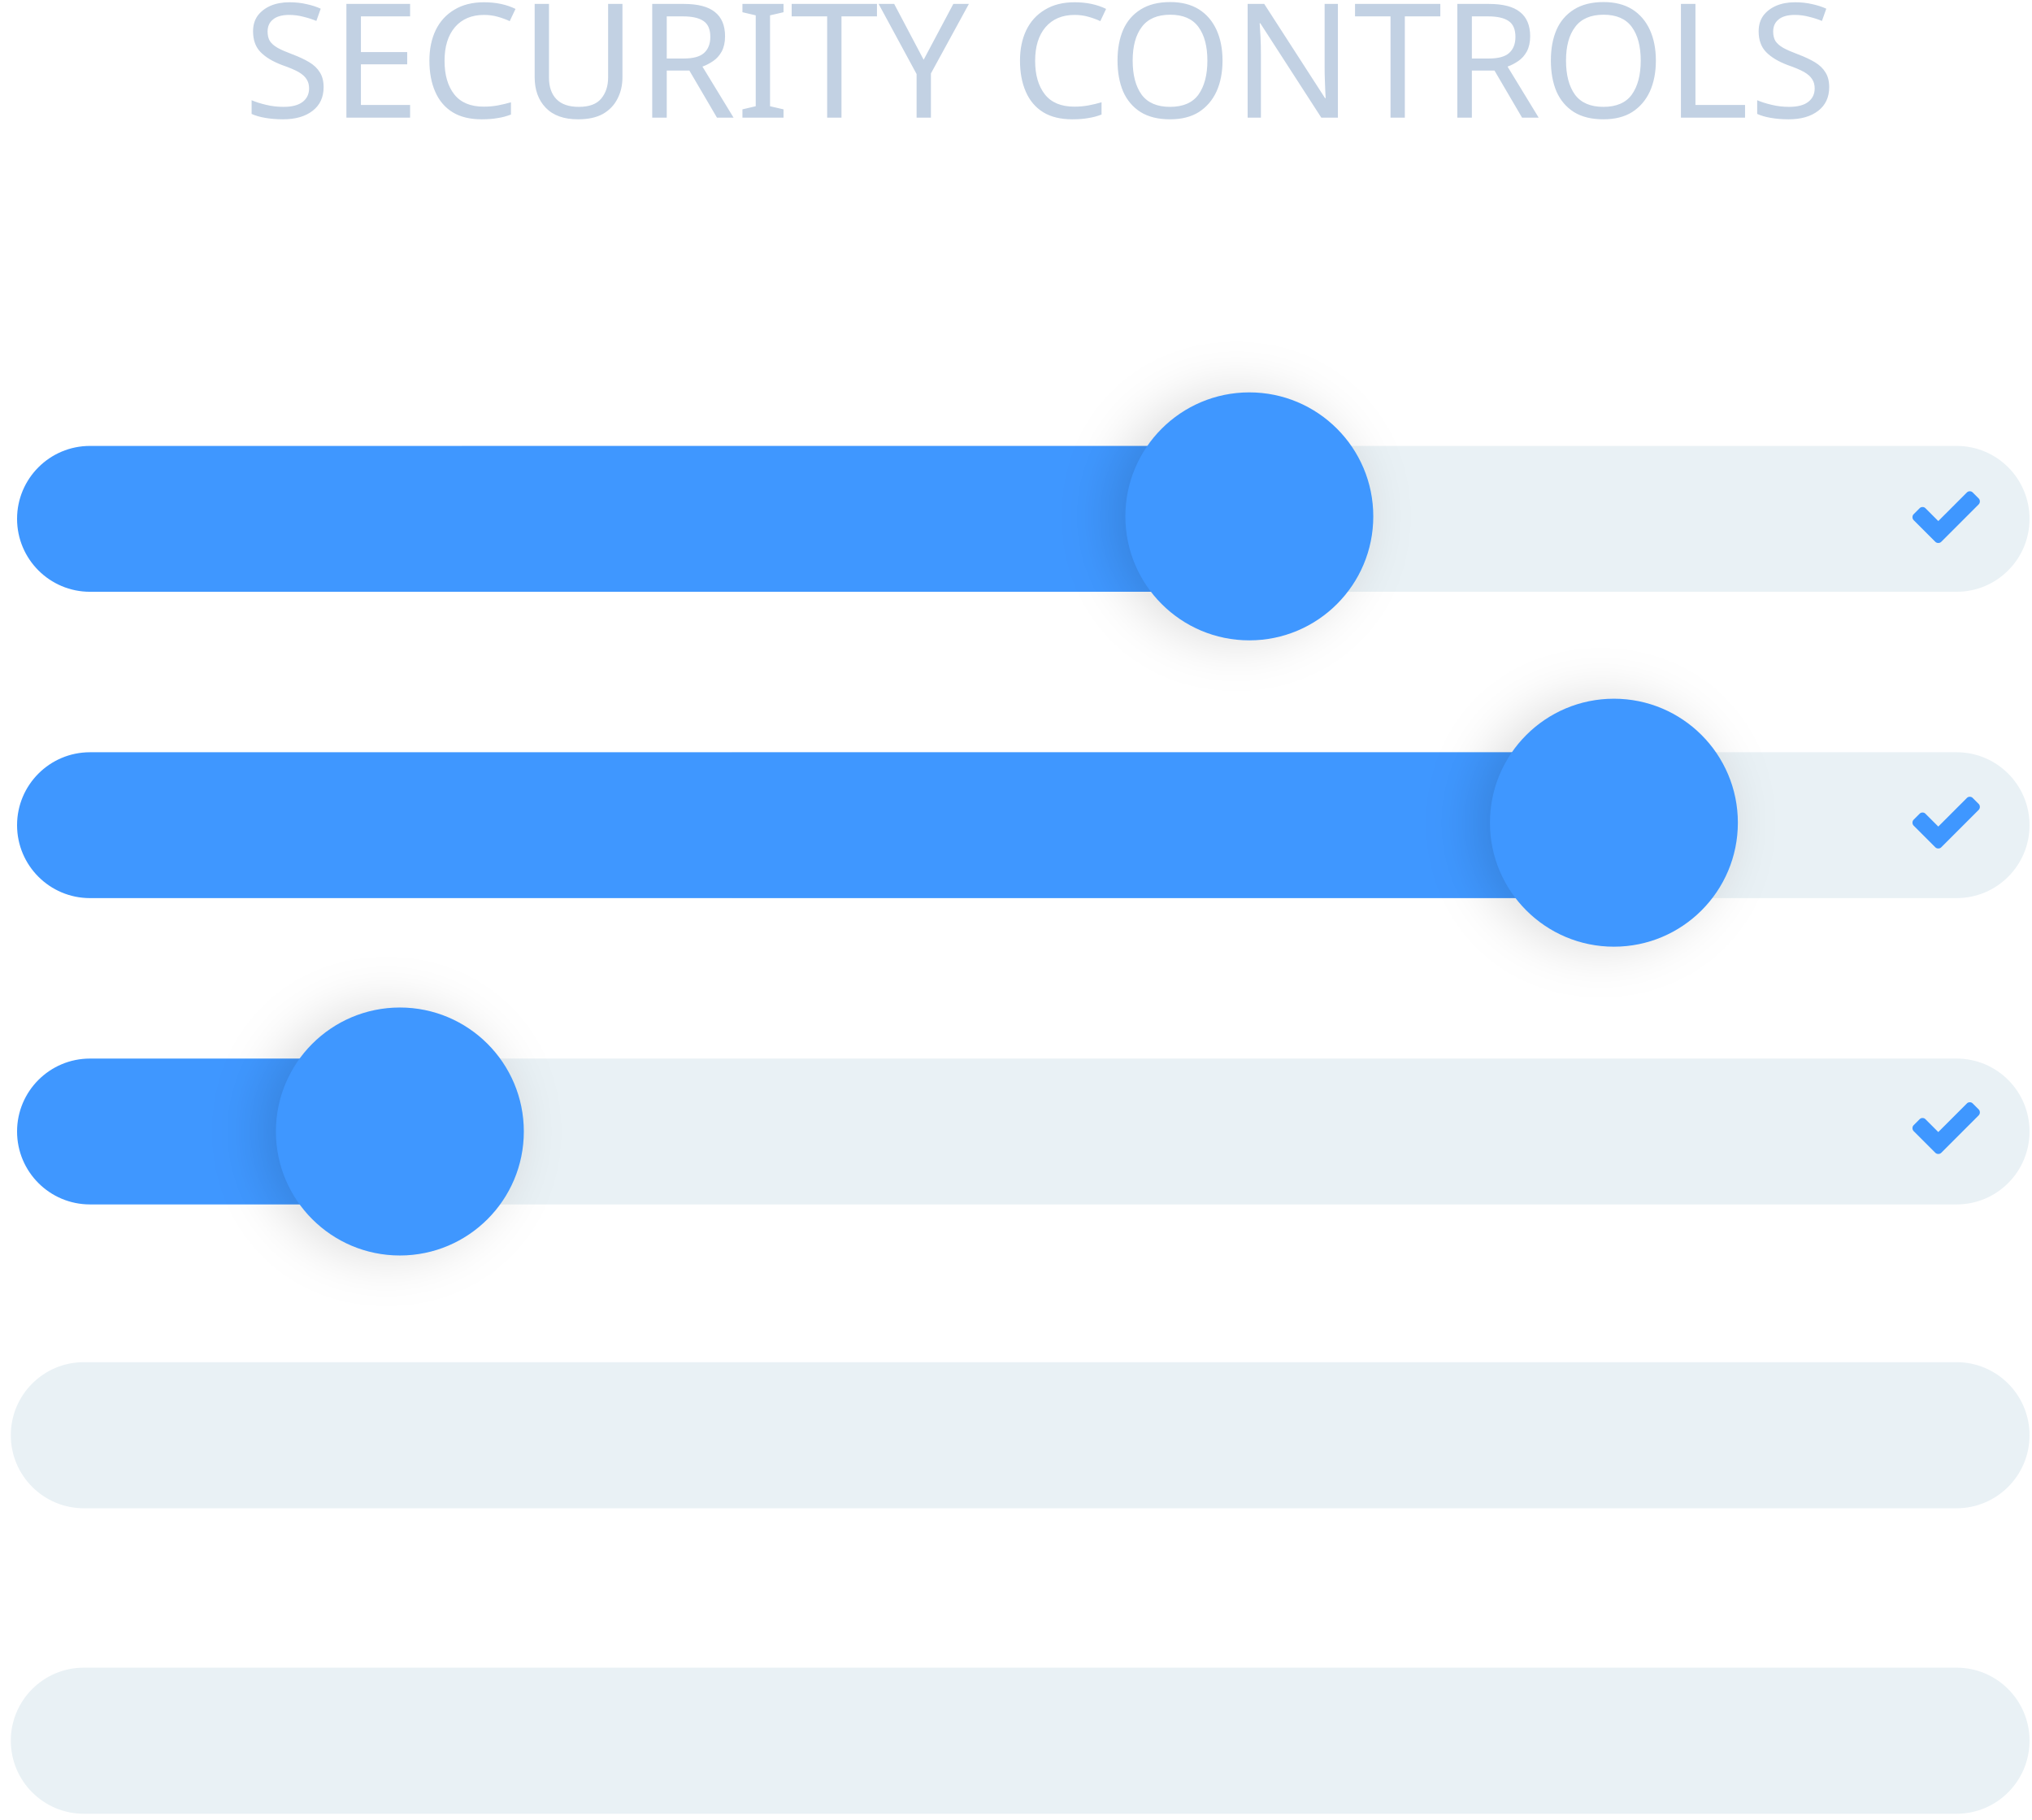
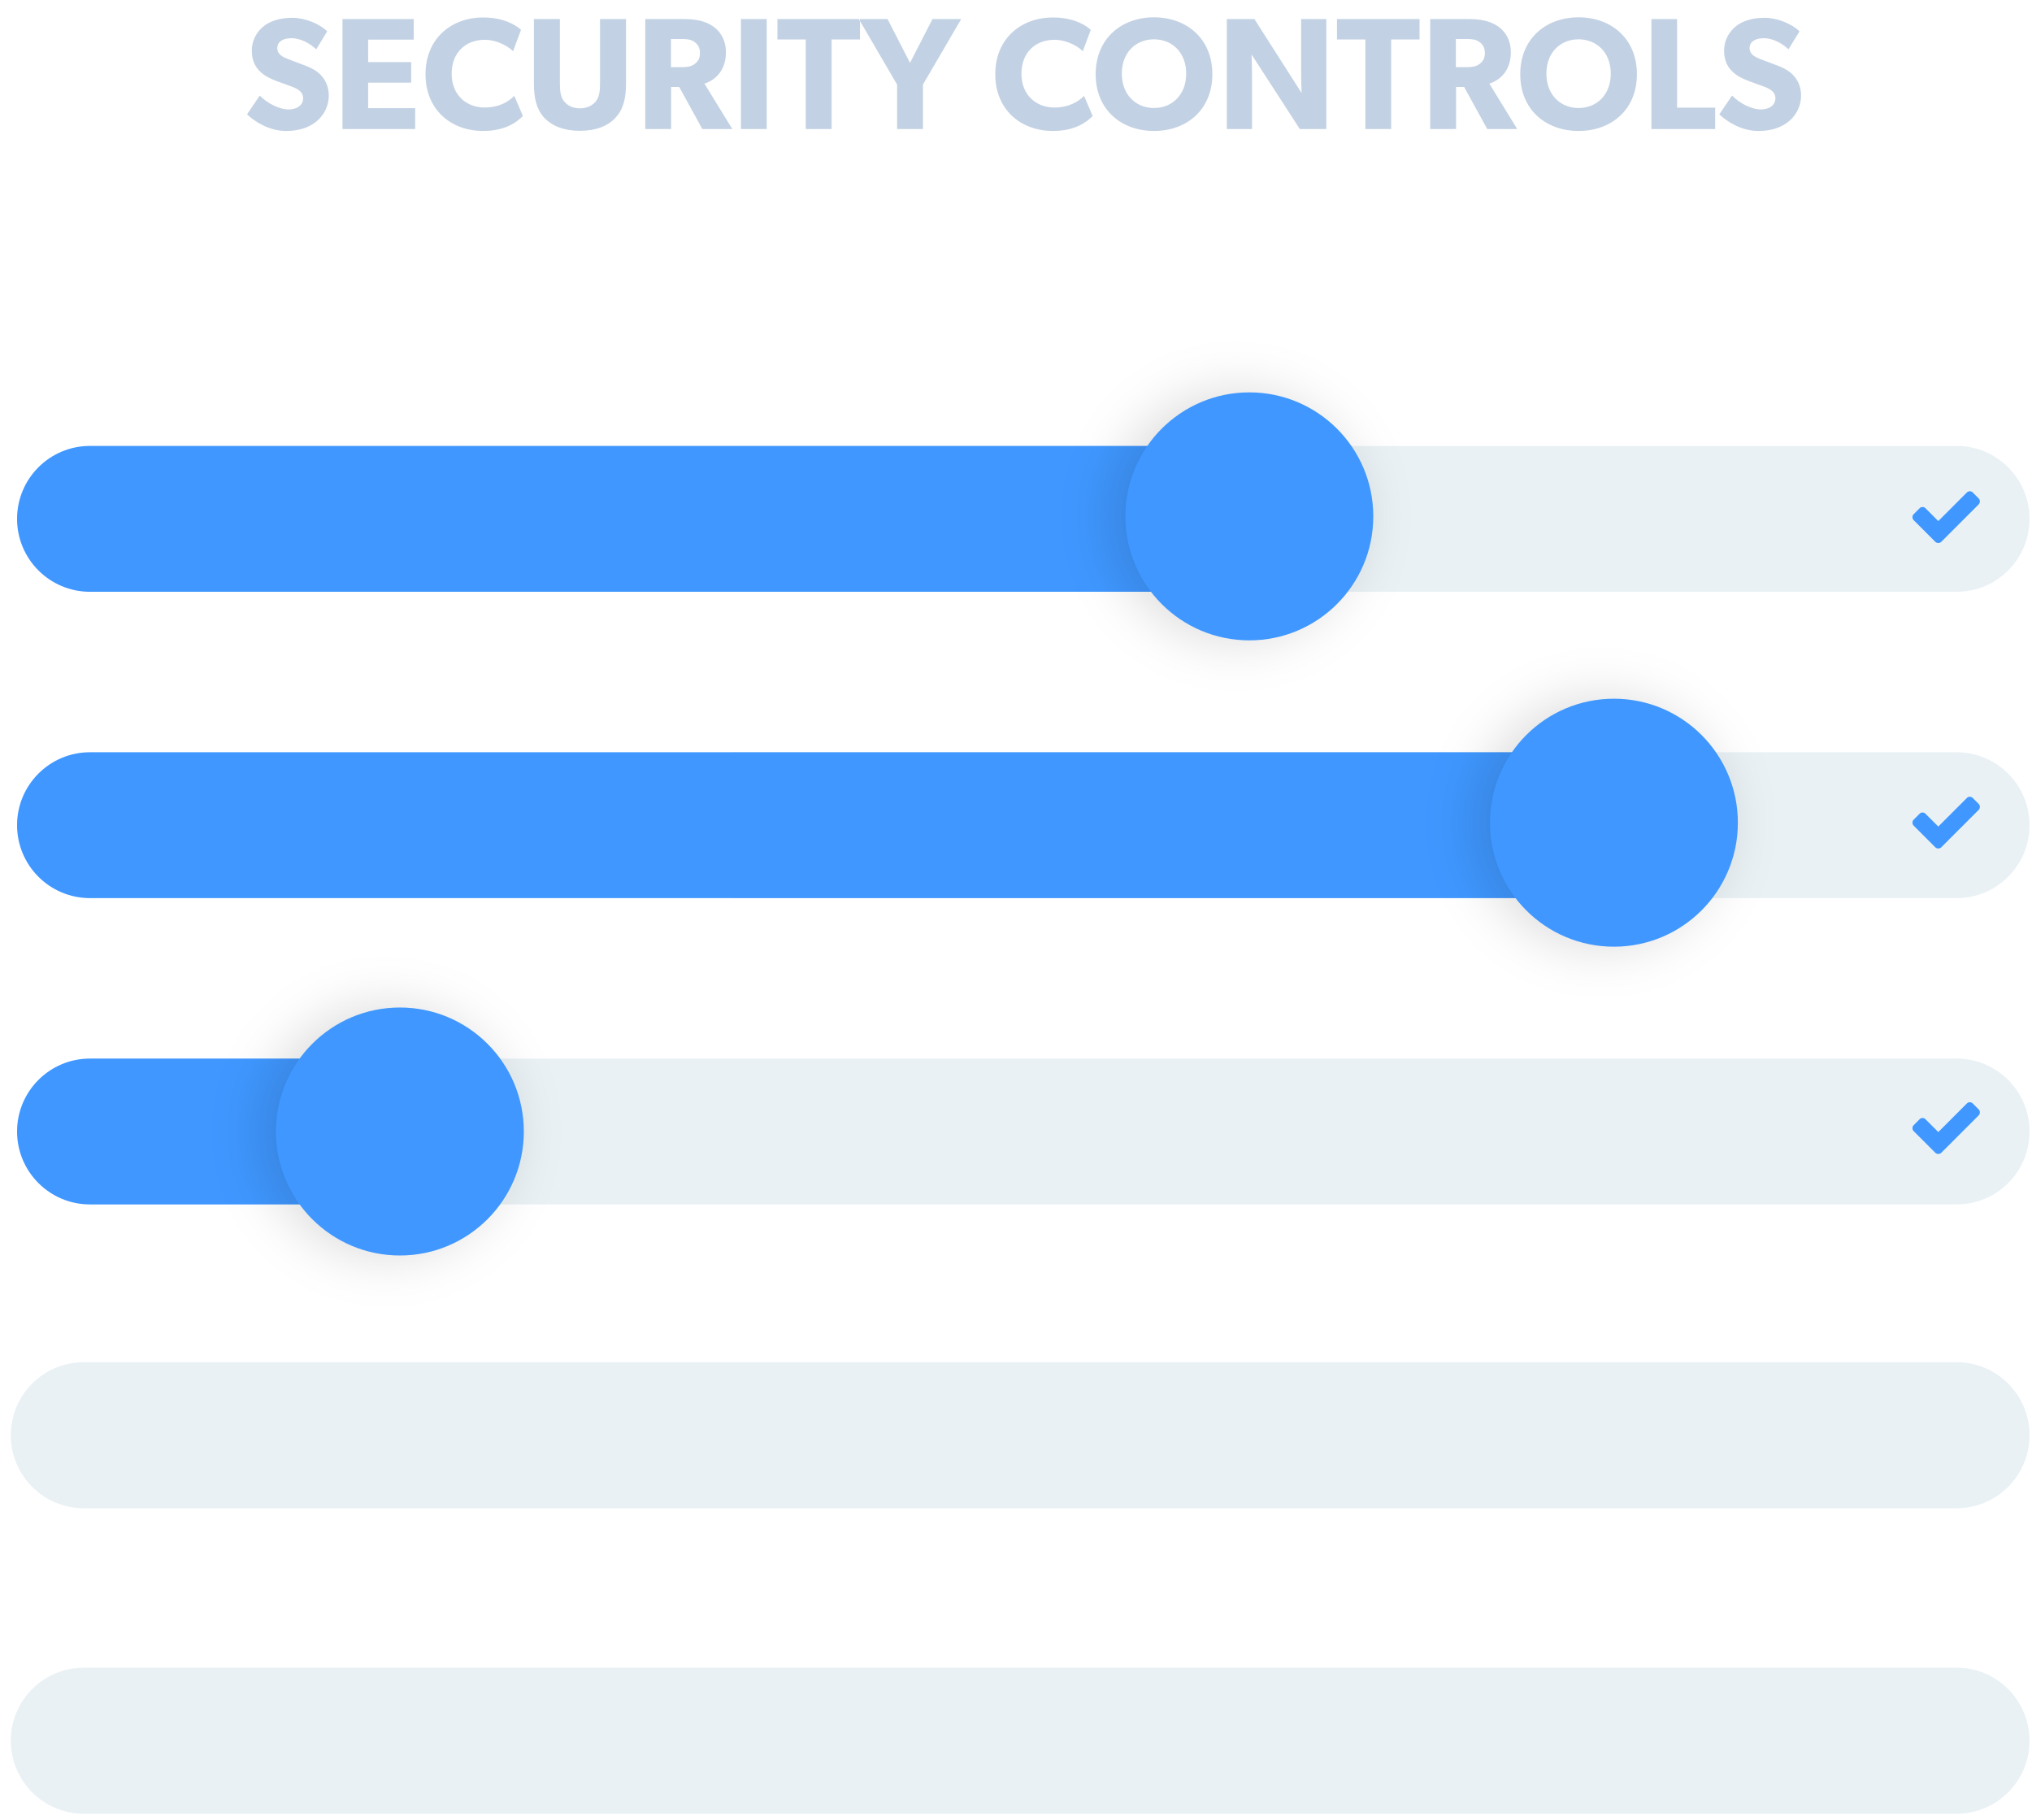
<svg xmlns="http://www.w3.org/2000/svg" xmlns:xlink="http://www.w3.org/1999/xlink" width="153" height="137" viewBox="0 0 153 137">
  <defs>
    <ellipse id="security-controls-b" cx="9.335" cy="58.745" rx="9.335" ry="9.333" />
    <filter id="security-controls-a" width="169.6%" height="169.6%" x="-34.8%" y="-29.5%" filterUnits="objectBoundingBox">
      <feOffset dy="1" in="SourceAlpha" result="shadowOffsetOuter1" />
      <feGaussianBlur stdDeviation="2" in="shadowOffsetOuter1" result="shadowBlurOuter1" />
      <feColorMatrix values="0 0 0 0 0 0 0 0 0 0 0 0 0 0 0 0 0 0 0.142 0" in="shadowBlurOuter1" />
    </filter>
    <ellipse id="security-controls-d" cx="9.391" cy="31.294" rx="9.335" ry="9.333" />
    <filter id="security-controls-c" width="169.6%" height="169.6%" x="-34.8%" y="-29.5%" filterUnits="objectBoundingBox">
      <feOffset dy="1" in="SourceAlpha" result="shadowOffsetOuter1" />
      <feGaussianBlur stdDeviation="2" in="shadowOffsetOuter1" result="shadowBlurOuter1" />
      <feColorMatrix values="0 0 0 0 0 0 0 0 0 0 0 0 0 0 0 0 0 0 0.142 0" in="shadowBlurOuter1" />
    </filter>
    <ellipse id="security-controls-f" cx="9.633" cy="122.705" rx="9.335" ry="9.333" />
    <filter id="security-controls-e" width="169.6%" height="169.6%" x="-34.8%" y="-29.5%" filterUnits="objectBoundingBox">
      <feOffset dy="1" in="SourceAlpha" result="shadowOffsetOuter1" />
      <feGaussianBlur stdDeviation="2" in="shadowOffsetOuter1" result="shadowBlurOuter1" />
      <feColorMatrix values="0 0 0 0 0 0 0 0 0 0 0 0 0 0 0 0 0 0 0.142 0" in="shadowBlurOuter1" />
    </filter>
  </defs>
  <g fill="none" fill-rule="evenodd" transform="translate(.074 -2.142)">
    <g transform="rotate(90 60.528 92.212)">
      <g>
        <path fill="#E9F1F5" d="M15.013,5.49 C15.013,2.457 12.554,-9.09494702e-13 9.522,-9.09494702e-13 C6.49,-9.09494702e-13 4.031,2.457 4.031,5.49 L4.031,118.039 L15.013,118.039 L15.013,5.49 Z" />
        <path fill="#3F97FF" d="M4.031,146.039 C4.031,149.071 6.49,151.529 9.522,151.529 C12.554,151.529 15.013,149.071 15.013,146.039 L15.013,57.829 L4.031,57.829 L4.031,146.039 Z" />
        <use fill="black" filter="url(#security-controls-a)" xlink:href="#security-controls-b" />
        <use fill="#3F97FF" xlink:href="#security-controls-b" />
      </g>
      <g transform="translate(23.008)">
        <path fill="#E9F1F5" d="M15.068,5.49 C15.068,2.457 12.611,-9.09494702e-13 9.577,-9.09494702e-13 C6.545,-9.09494702e-13 4.086,2.457 4.086,5.49 L4.086,97.725 L15.068,97.725 L15.068,5.49 Z" />
        <path fill="#3F97FF" d="M4.086,146.039 C4.086,149.071 6.545,151.529 9.577,151.529 C12.611,151.529 15.068,149.071 15.068,146.039 L15.068,31.843 L4.086,31.843 L4.086,146.039 Z" />
        <use fill="black" filter="url(#security-controls-c)" xlink:href="#security-controls-d" />
        <use fill="#3F97FF" xlink:href="#security-controls-d" />
      </g>
      <g transform="translate(46.015)">
        <path fill="#E9F1F5" d="M15.124,5.49 C15.124,2.457 12.666,-9.09494702e-13 9.633,-9.09494702e-13 C6.599,-9.09494702e-13 4.142,2.457 4.142,5.49 L4.142,117.49 L15.124,117.49 L15.124,5.49 Z" />
        <rect width="11" height="152" x="27" fill="#E9F1F5" rx="5.5" />
        <rect width="11" height="152" x="50" fill="#E9F1F5" rx="5.5" />
        <path fill="#3F97FF" d="M4.142,121.515 L4.142,146.039 C4.142,149.071 6.599,151.529 9.633,151.529 C12.666,151.529 15.124,149.071 15.124,146.039 L15.124,121.515 L4.142,121.515 L4.142,121.515 Z" />
        <use fill="black" filter="url(#security-controls-e)" xlink:href="#security-controls-f" />
        <use fill="#3F97FF" xlink:href="#security-controls-f" />
      </g>
    </g>
-     <text fill="#C2D1E3" font-family="Gibson-SemiBold, Gibson" font-size="12" font-weight="500">
-       <tspan x="18.26" y="11">SECURITY CONTROLS</tspan>
-     </text>
+     <path fill="#C2D1E3" d="M6.608,8.48 C6.608,9.272 6.236,9.992 5.636,10.46 C5.048,10.928 4.28,11.144 3.392,11.144 C2.192,11.144 1.124,10.52 0.452,9.896 L1.412,8.48 C2.012,9.104 2.936,9.524 3.572,9.524 C4.196,9.524 4.676,9.224 4.676,8.672 C4.676,8.108 4.064,7.892 3.704,7.76 C3.344,7.628 2.72,7.412 2.444,7.292 C2.24,7.196 1.82,7.04 1.46,6.692 C1.1,6.356 0.812,5.876 0.812,5.096 C0.812,4.304 1.196,3.68 1.676,3.284 C2.144,2.888 2.9,2.624 3.86,2.624 C4.82,2.624 5.924,3.08 6.488,3.644 L5.66,5 C5.18,4.52 4.436,4.16 3.812,4.16 C3.188,4.16 2.732,4.4 2.732,4.904 C2.732,5.408 3.2,5.6 3.572,5.744 C3.932,5.888 4.544,6.104 4.808,6.212 C5.036,6.296 5.588,6.512 5.96,6.884 C6.308,7.232 6.608,7.736 6.608,8.48 Z M13.112,9.428 L13.112,11 L7.64,11 L7.64,2.72 L13.004,2.72 L13.004,4.268 L9.572,4.268 L9.572,5.96 L12.812,5.96 L12.812,7.508 L9.572,7.508 L9.572,9.428 L13.112,9.428 Z M20.576,8.504 L21.224,10.016 C20.804,10.448 19.928,11.144 18.236,11.144 C15.8,11.144 13.892,9.536 13.892,6.872 C13.892,4.196 15.824,2.6 18.236,2.6 C19.94,2.6 20.864,3.308 21.08,3.536 L20.48,5.144 C20.324,4.94 19.436,4.28 18.344,4.28 C16.94,4.28 15.86,5.216 15.86,6.836 C15.86,8.456 16.988,9.38 18.344,9.38 C19.376,9.38 20.12,8.972 20.576,8.504 Z M28.988,2.72 L28.988,7.544 C28.988,8.708 28.784,9.512 28.196,10.148 C27.62,10.772 26.72,11.132 25.52,11.132 C24.308,11.132 23.42,10.772 22.832,10.148 C22.256,9.512 22.052,8.708 22.052,7.544 L22.052,2.72 L24.008,2.72 L24.008,7.544 C24.008,8.132 24.056,8.588 24.332,8.924 C24.596,9.236 24.98,9.44 25.52,9.44 C26.06,9.44 26.444,9.236 26.708,8.924 C26.984,8.588 27.032,8.132 27.032,7.544 L27.032,2.72 L28.988,2.72 Z M34.892,7.58 L36.992,11 L34.736,11 L32.996,7.832 L32.384,7.832 L32.384,11 L30.44,11 L30.44,2.72 L33.416,2.72 C34.34,2.72 35.06,2.912 35.6,3.308 C36.152,3.716 36.512,4.376 36.512,5.204 C36.512,6.776 35.504,7.388 34.892,7.58 Z M34.556,5.276 C34.556,4.856 34.388,4.616 34.136,4.436 C33.896,4.256 33.584,4.22 33.14,4.22 L32.372,4.22 L32.372,6.344 L33.14,6.344 C33.584,6.344 33.896,6.296 34.136,6.116 C34.388,5.936 34.556,5.708 34.556,5.276 Z M39.584,2.72 L39.584,11 L37.64,11 L37.64,2.72 L39.584,2.72 Z M46.604,2.72 L46.604,4.256 L44.468,4.256 L44.468,11 L42.524,11 L42.524,4.256 L40.388,4.256 L40.388,2.72 L46.604,2.72 Z M52.064,2.72 L54.224,2.72 L51.344,7.652 L51.344,11 L49.4,11 L49.4,7.652 L46.52,2.72 L48.68,2.72 L50.372,6.02 L52.064,2.72 Z M63.476,8.504 L64.124,10.016 C63.704,10.448 62.828,11.144 61.136,11.144 C58.7,11.144 56.792,9.536 56.792,6.872 C56.792,4.196 58.724,2.6 61.136,2.6 C62.84,2.6 63.764,3.308 63.98,3.536 L63.38,5.144 C63.224,4.94 62.336,4.28 61.244,4.28 C59.84,4.28 58.76,5.216 58.76,6.836 C58.76,8.456 59.888,9.38 61.244,9.38 C62.276,9.38 63.02,8.972 63.476,8.504 Z M73.136,6.872 C73.136,9.548 71.204,11.144 68.744,11.144 C66.284,11.144 64.352,9.548 64.352,6.872 C64.352,4.196 66.284,2.588 68.744,2.588 C71.204,2.588 73.136,4.196 73.136,6.872 Z M71.168,6.824 C71.168,5.252 70.124,4.244 68.744,4.244 C67.364,4.244 66.32,5.24 66.32,6.824 C66.32,8.408 67.364,9.416 68.744,9.416 C70.124,9.416 71.168,8.408 71.168,6.824 Z M81.716,2.72 L81.716,11 L79.724,11 L76.088,5.384 C76.088,5.384 76.124,6.38 76.124,7.256 L76.124,11 L74.228,11 L74.228,2.72 L76.304,2.72 L79.856,8.288 C79.856,8.288 79.82,7.352 79.82,6.476 L79.82,2.72 L81.716,2.72 Z M88.736,2.72 L88.736,4.256 L86.6,4.256 L86.6,11 L84.656,11 L84.656,4.256 L82.52,4.256 L82.52,2.72 L88.736,2.72 Z M93.992,7.58 L96.092,11 L93.836,11 L92.096,7.832 L91.484,7.832 L91.484,11 L89.54,11 L89.54,2.72 L92.516,2.72 C93.44,2.72 94.16,2.912 94.7,3.308 C95.252,3.716 95.612,4.376 95.612,5.204 C95.612,6.776 94.604,7.388 93.992,7.58 Z M93.656,5.276 C93.656,4.856 93.488,4.616 93.236,4.436 C92.996,4.256 92.684,4.22 92.24,4.22 L91.472,4.22 L91.472,6.344 L92.24,6.344 C92.684,6.344 92.996,6.296 93.236,6.116 C93.488,5.936 93.656,5.708 93.656,5.276 Z M105.104,6.872 C105.104,9.548 103.172,11.144 100.712,11.144 C98.252,11.144 96.32,9.548 96.32,6.872 C96.32,4.196 98.252,2.588 100.712,2.588 C103.172,2.588 105.104,4.196 105.104,6.872 Z M103.136,6.824 C103.136,5.252 102.092,4.244 100.712,4.244 C99.332,4.244 98.288,5.24 98.288,6.824 C98.288,8.408 99.332,9.416 100.712,9.416 C102.092,9.416 103.136,8.408 103.136,6.824 Z M110.996,9.392 L110.996,11 L106.196,11 L106.196,2.72 L108.128,2.72 L108.128,9.392 L110.996,9.392 Z M117.464,8.48 C117.464,9.272 117.092,9.992 116.492,10.46 C115.904,10.928 115.136,11.144 114.248,11.144 C113.048,11.144 111.98,10.52 111.308,9.896 L112.268,8.48 C112.868,9.104 113.792,9.524 114.428,9.524 C115.052,9.524 115.532,9.224 115.532,8.672 C115.532,8.108 114.92,7.892 114.56,7.76 C114.2,7.628 113.576,7.412 113.3,7.292 C113.096,7.196 112.676,7.04 112.316,6.692 C111.956,6.356 111.668,5.876 111.668,5.096 C111.668,4.304 112.052,3.68 112.532,3.284 C113,2.888 113.756,2.624 114.716,2.624 C115.676,2.624 116.78,3.08 117.344,3.644 L116.516,5 C116.036,4.52 115.292,4.16 114.668,4.16 C114.044,4.16 113.588,4.4 113.588,4.904 C113.588,5.408 114.056,5.6 114.428,5.744 C114.788,5.888 115.4,6.104 115.664,6.212 C115.892,6.296 116.444,6.512 116.816,6.884 C117.164,7.232 117.464,7.736 117.464,8.48 Z" transform="translate(18.074 .858)" />
    <path fill="#3F97FF" d="M144.015 41.303L145.647 42.935C145.706 42.994 145.782 43.023 145.87 43.023 145.958 43.023 146.035 42.994 146.093 42.935L148.912 40.116C148.971 40.052 149 39.981 149 39.893 149 39.805 148.971 39.729 148.912 39.67L148.466 39.224C148.407 39.159 148.331 39.13 148.243 39.13 148.154 39.13 148.078 39.159 148.019 39.224L145.87 41.373 144.907 40.41C144.848 40.345 144.772 40.316 144.684 40.316 144.596 40.316 144.519 40.345 144.461 40.41L144.015 40.856C143.956 40.915 143.926 40.991 143.926 41.079 143.926 41.168 143.956 41.238 144.015 41.303M144.015 64.303L145.647 65.935C145.706 65.994 145.782 66.023 145.87 66.023 145.958 66.023 146.035 65.994 146.093 65.935L148.912 63.116C148.971 63.052 149 62.981 149 62.893 149 62.805 148.971 62.729 148.912 62.67L148.466 62.224C148.407 62.159 148.331 62.13 148.243 62.13 148.154 62.13 148.078 62.159 148.019 62.224L145.87 64.373 144.907 63.41C144.848 63.345 144.772 63.316 144.684 63.316 144.596 63.316 144.519 63.345 144.461 63.41L144.015 63.856C143.956 63.915 143.926 63.991 143.926 64.079 143.926 64.168 143.956 64.238 144.015 64.303M144.015 87.303L145.647 88.935C145.706 88.994 145.782 89.023 145.87 89.023 145.958 89.023 146.035 88.994 146.093 88.935L148.912 86.116C148.971 86.052 149 85.981 149 85.893 149 85.805 148.971 85.729 148.912 85.67L148.466 85.224C148.407 85.159 148.331 85.13 148.243 85.13 148.154 85.13 148.078 85.159 148.019 85.224L145.87 87.373 144.907 86.41C144.848 86.345 144.772 86.316 144.684 86.316 144.596 86.316 144.519 86.345 144.461 86.41L144.015 86.856C143.956 86.915 143.926 86.991 143.926 87.079 143.926 87.168 143.956 87.238 144.015 87.303" />
  </g>
</svg>
